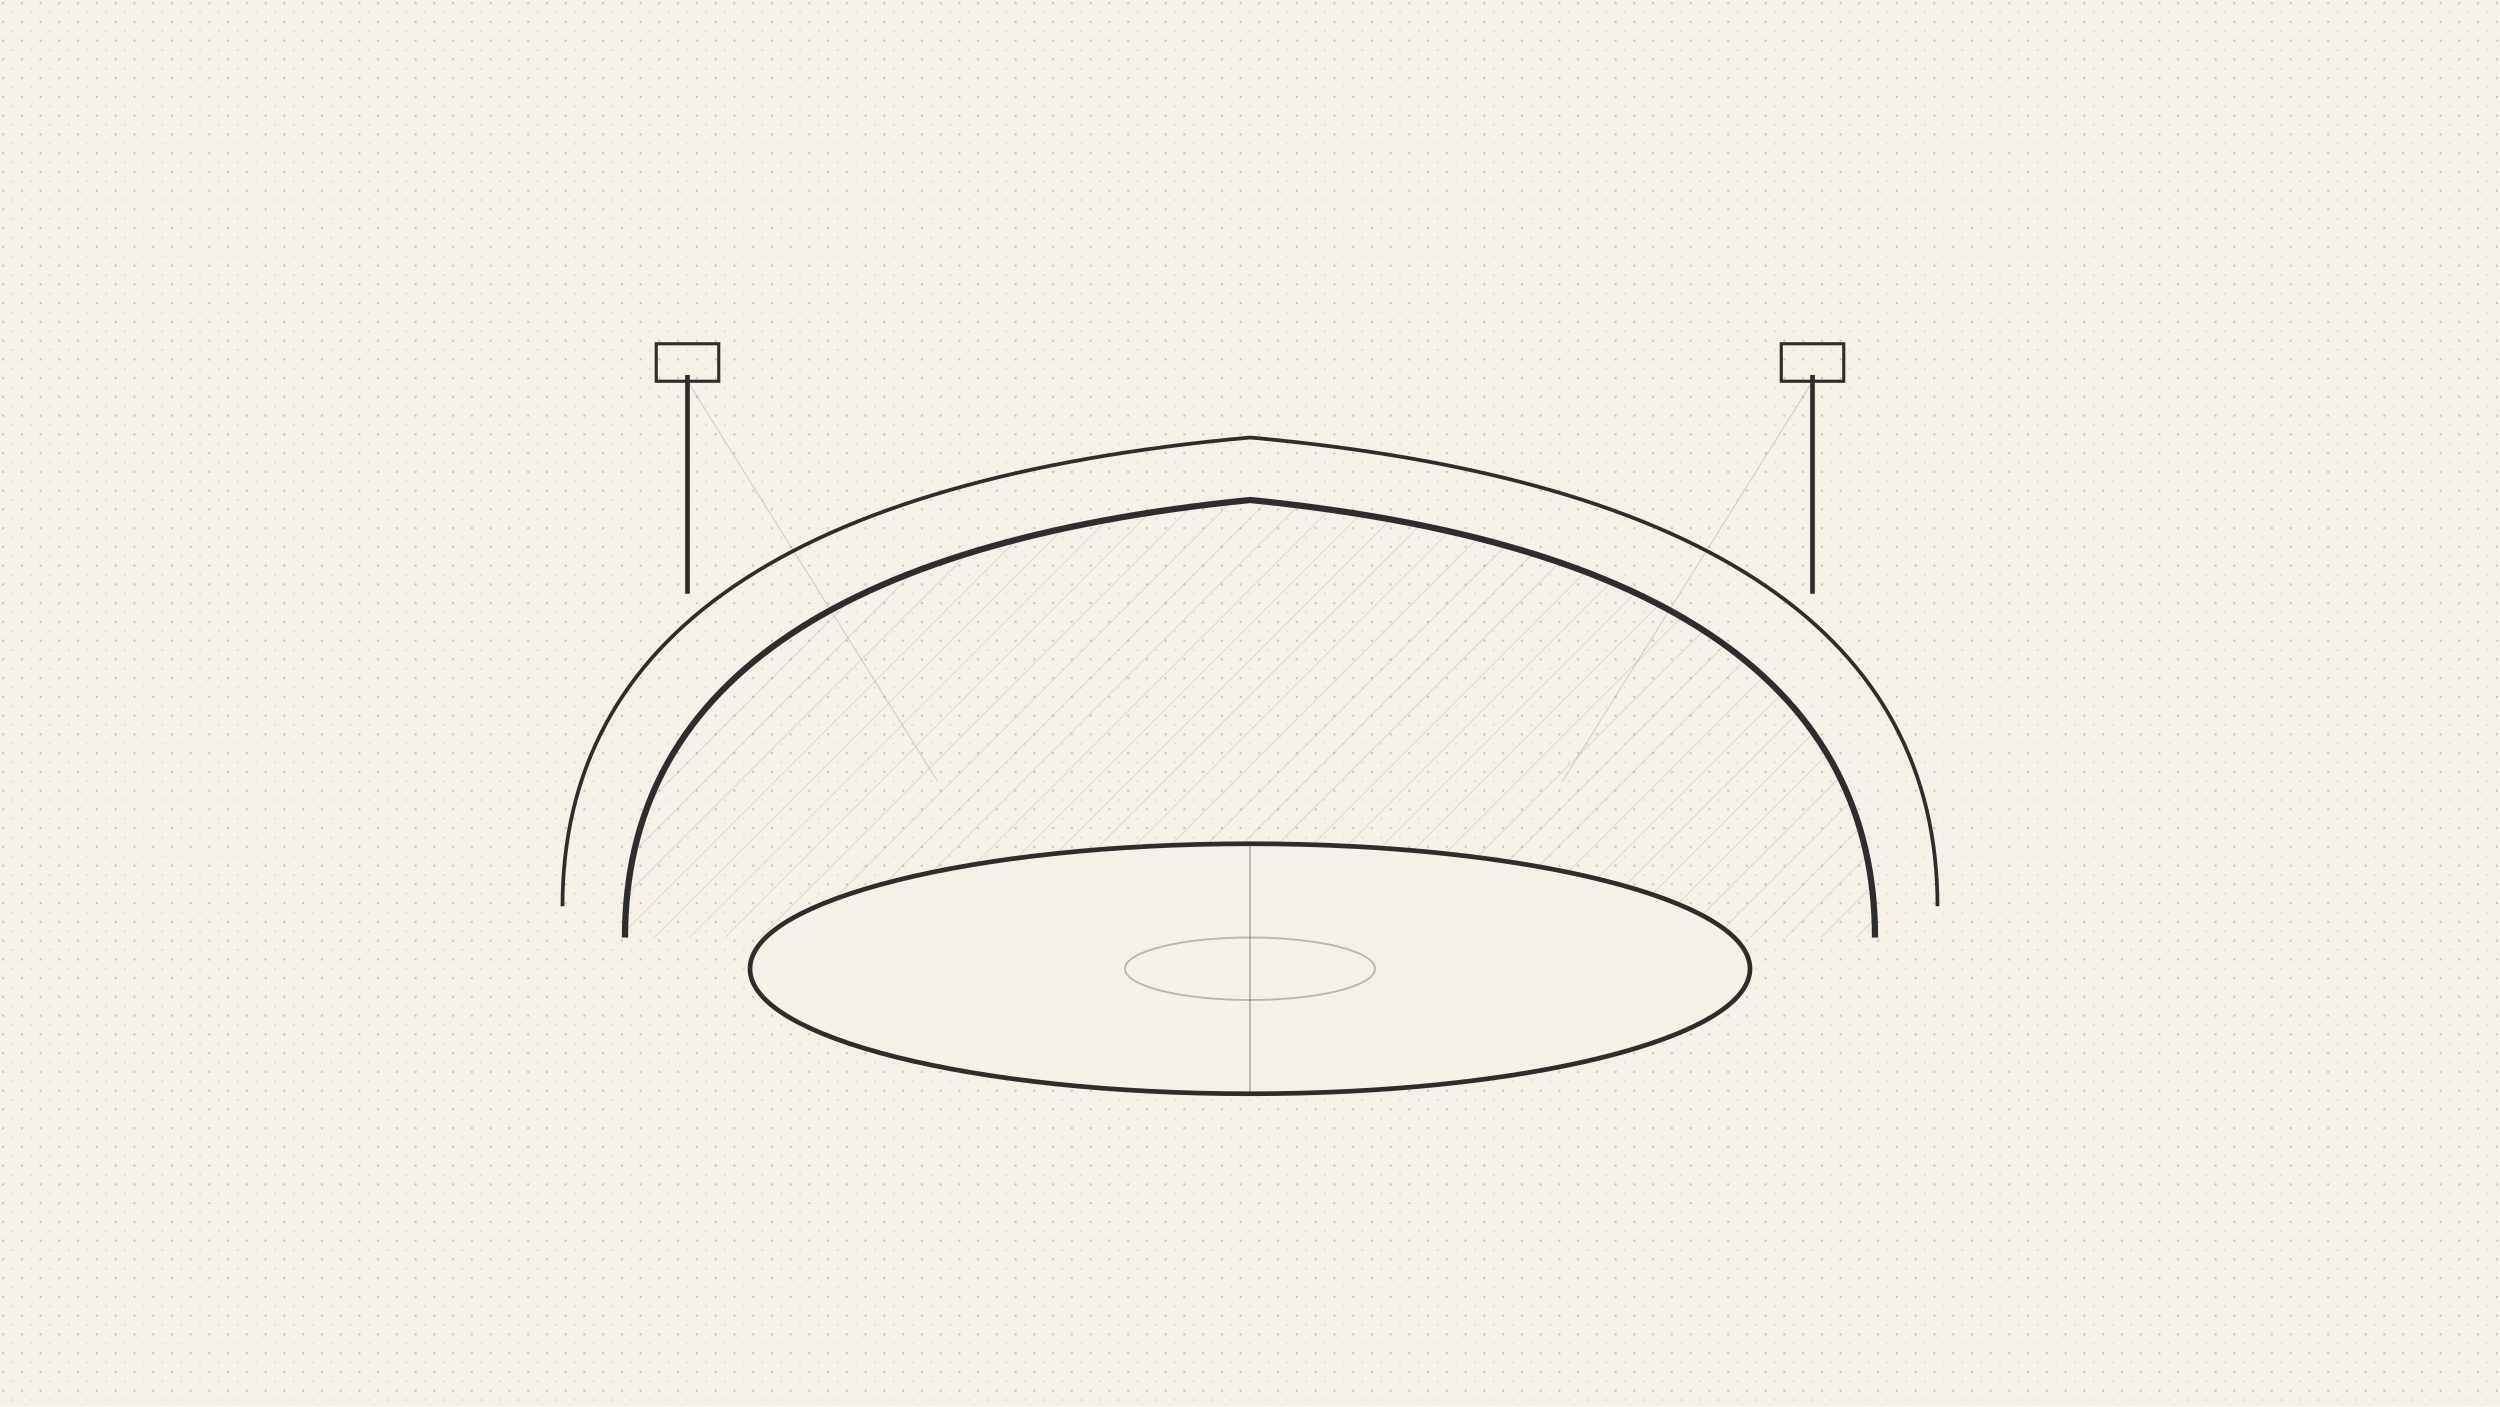
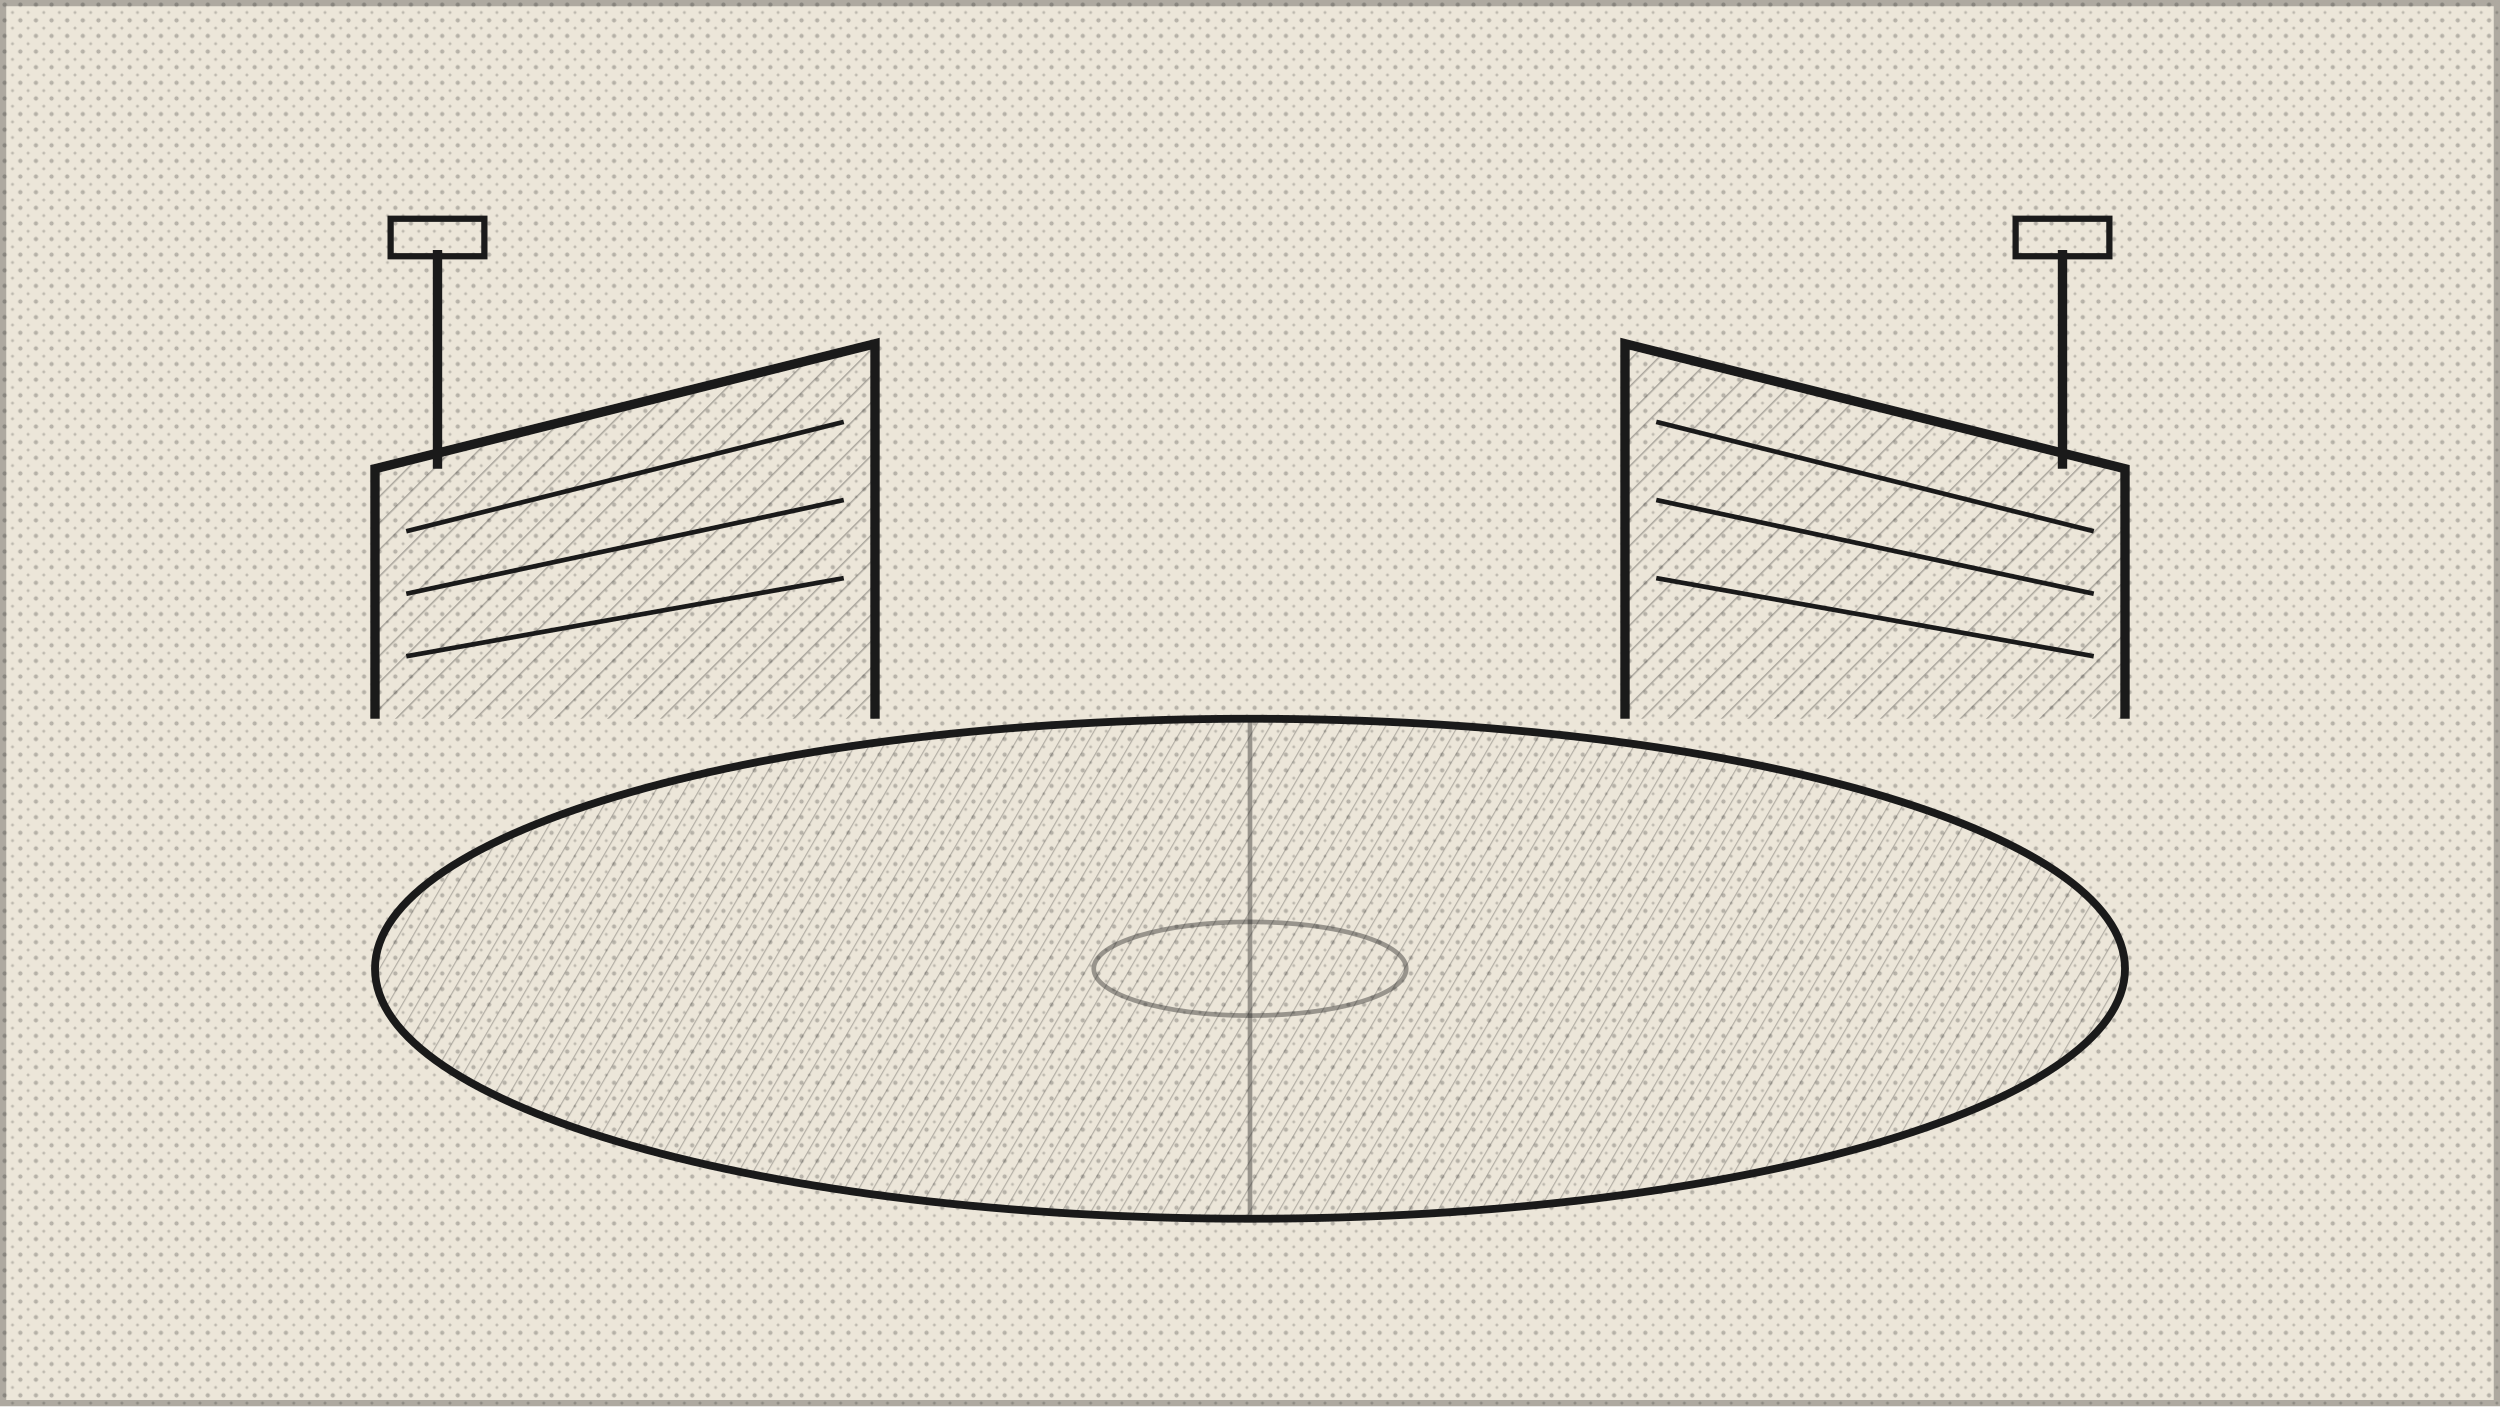
<svg xmlns="http://www.w3.org/2000/svg" viewBox="0 0 800 450" width="800" height="450">
  <defs>
-     <pattern id="crosshatch" width="8" height="8" patternUnits="userSpaceOnUse" patternTransform="rotate(45)">
-       <line x1="0" y1="0" x2="0" y2="8" stroke="#2d2d2d" stroke-width="0.5" opacity="0.15" />
+     <pattern id="crosshatch" width="6" height="6" patternUnits="userSpaceOnUse" patternTransform="rotate(45)">
+       <line x1="0" y1="0" x2="0" y2="6" stroke="#1a1a1a" stroke-width="1" opacity="0.3" />
    </pattern>
-     <pattern id="stipple" width="6" height="6" patternUnits="userSpaceOnUse">
-       <circle cx="1" cy="1" r="0.4" fill="#2d2d2d" opacity="0.2" />
-       <circle cx="4" cy="4" r="0.3" fill="#2d2d2d" opacity="0.15" />
+     <pattern id="stipple" width="5" height="5" patternUnits="userSpaceOnUse">
+       <circle cx="1.5" cy="1.5" r="0.7" fill="#1a1a1a" opacity="0.25" />
+       <circle cx="4" cy="4" r="0.5" fill="#1a1a1a" opacity="0.2" />
    </pattern>
-     <pattern id="hatch-dense" width="4" height="4" patternUnits="userSpaceOnUse" patternTransform="rotate(30)">
-       <line x1="0" y1="0" x2="0" y2="4" stroke="#2d2d2d" stroke-width="0.4" opacity="0.2" />
+     <pattern id="hatch" width="4" height="4" patternUnits="userSpaceOnUse" patternTransform="rotate(30)">
+       <line x1="0" y1="0" x2="0" y2="4" stroke="#1a1a1a" stroke-width="0.8" opacity="0.25" />
    </pattern>
  </defs>
-   <rect width="800" height="450" fill="#f5f0e8" />
+   <rect width="800" height="450" fill="#ece6d9" />
  <rect width="800" height="450" fill="url(#stipple)" />
-   <path d="M 200 300 Q 200 180 400 160 Q 600 180 600 300" fill="none" stroke="#2d2d2d" stroke-width="2" />
-   <path d="M 200 300 Q 200 180 400 160 Q 600 180 600 300" fill="url(#crosshatch)" />
-   <path d="M 180 290 Q 180 160 400 140 Q 620 160 620 290" fill="none" stroke="#2d2d2d" stroke-width="1.2" />
-   <ellipse cx="400" cy="310" rx="160" ry="40" fill="#f5f0e8" stroke="#2d2d2d" stroke-width="1.5" />
-   <line x1="400" y1="270" x2="400" y2="350" stroke="#2d2d2d" stroke-width="0.6" opacity="0.3" />
-   <ellipse cx="400" cy="310" rx="40" ry="10" fill="none" stroke="#2d2d2d" stroke-width="0.6" opacity="0.3" />
-   <line x1="220" y1="190" x2="220" y2="120" stroke="#2d2d2d" stroke-width="1.5" />
-   <rect x="210" y="110" width="20" height="12" fill="none" stroke="#2d2d2d" stroke-width="1" />
-   <line x1="580" y1="190" x2="580" y2="120" stroke="#2d2d2d" stroke-width="1.5" />
-   <rect x="570" y="110" width="20" height="12" fill="none" stroke="#2d2d2d" stroke-width="1" />
-   <line x1="220" y1="122" x2="300" y2="250" stroke="#2d2d2d" stroke-width="0.3" opacity="0.2" />
-   <line x1="580" y1="122" x2="500" y2="250" stroke="#2d2d2d" stroke-width="0.3" opacity="0.2" />
+   <rect x="1" y="1" width="798" height="448" fill="none" stroke="#1a1a1a" stroke-width="2" opacity="0.3" />
+   <ellipse cx="400" cy="310" rx="280" ry="80" fill="url(#hatch)" stroke="#1a1a1a" stroke-width="2.5" />
+   <line x1="400" y1="230" x2="400" y2="390" stroke="#1a1a1a" stroke-width="1.5" opacity="0.4" />
+   <ellipse cx="400" cy="310" rx="50" ry="15" fill="none" stroke="#1a1a1a" stroke-width="1.5" opacity="0.4" />
+   <path d="M 120 230 L 120 150 L 280 110 L 280 230" fill="url(#crosshatch)" stroke="#1a1a1a" stroke-width="3" />
+   <line x1="130" y1="170" x2="270" y2="135" stroke="#1a1a1a" stroke-width="1.5" />
+   <line x1="130" y1="190" x2="270" y2="160" stroke="#1a1a1a" stroke-width="1.5" />
+   <line x1="130" y1="210" x2="270" y2="185" stroke="#1a1a1a" stroke-width="1.5" />
+   <path d="M 520 230 L 520 110 L 680 150 L 680 230" fill="url(#crosshatch)" stroke="#1a1a1a" stroke-width="3" />
+   <line x1="530" y1="135" x2="670" y2="170" stroke="#1a1a1a" stroke-width="1.5" />
+   <line x1="530" y1="160" x2="670" y2="190" stroke="#1a1a1a" stroke-width="1.5" />
+   <line x1="530" y1="185" x2="670" y2="210" stroke="#1a1a1a" stroke-width="1.5" />
+   <line x1="140" y1="150" x2="140" y2="80" stroke="#1a1a1a" stroke-width="3" />
+   <rect x="125" y="70" width="30" height="12" fill="none" stroke="#1a1a1a" stroke-width="2" />
+   <line x1="660" y1="150" x2="660" y2="80" stroke="#1a1a1a" stroke-width="3" />
+   <rect x="645" y="70" width="30" height="12" fill="none" stroke="#1a1a1a" stroke-width="2" />
</svg>
